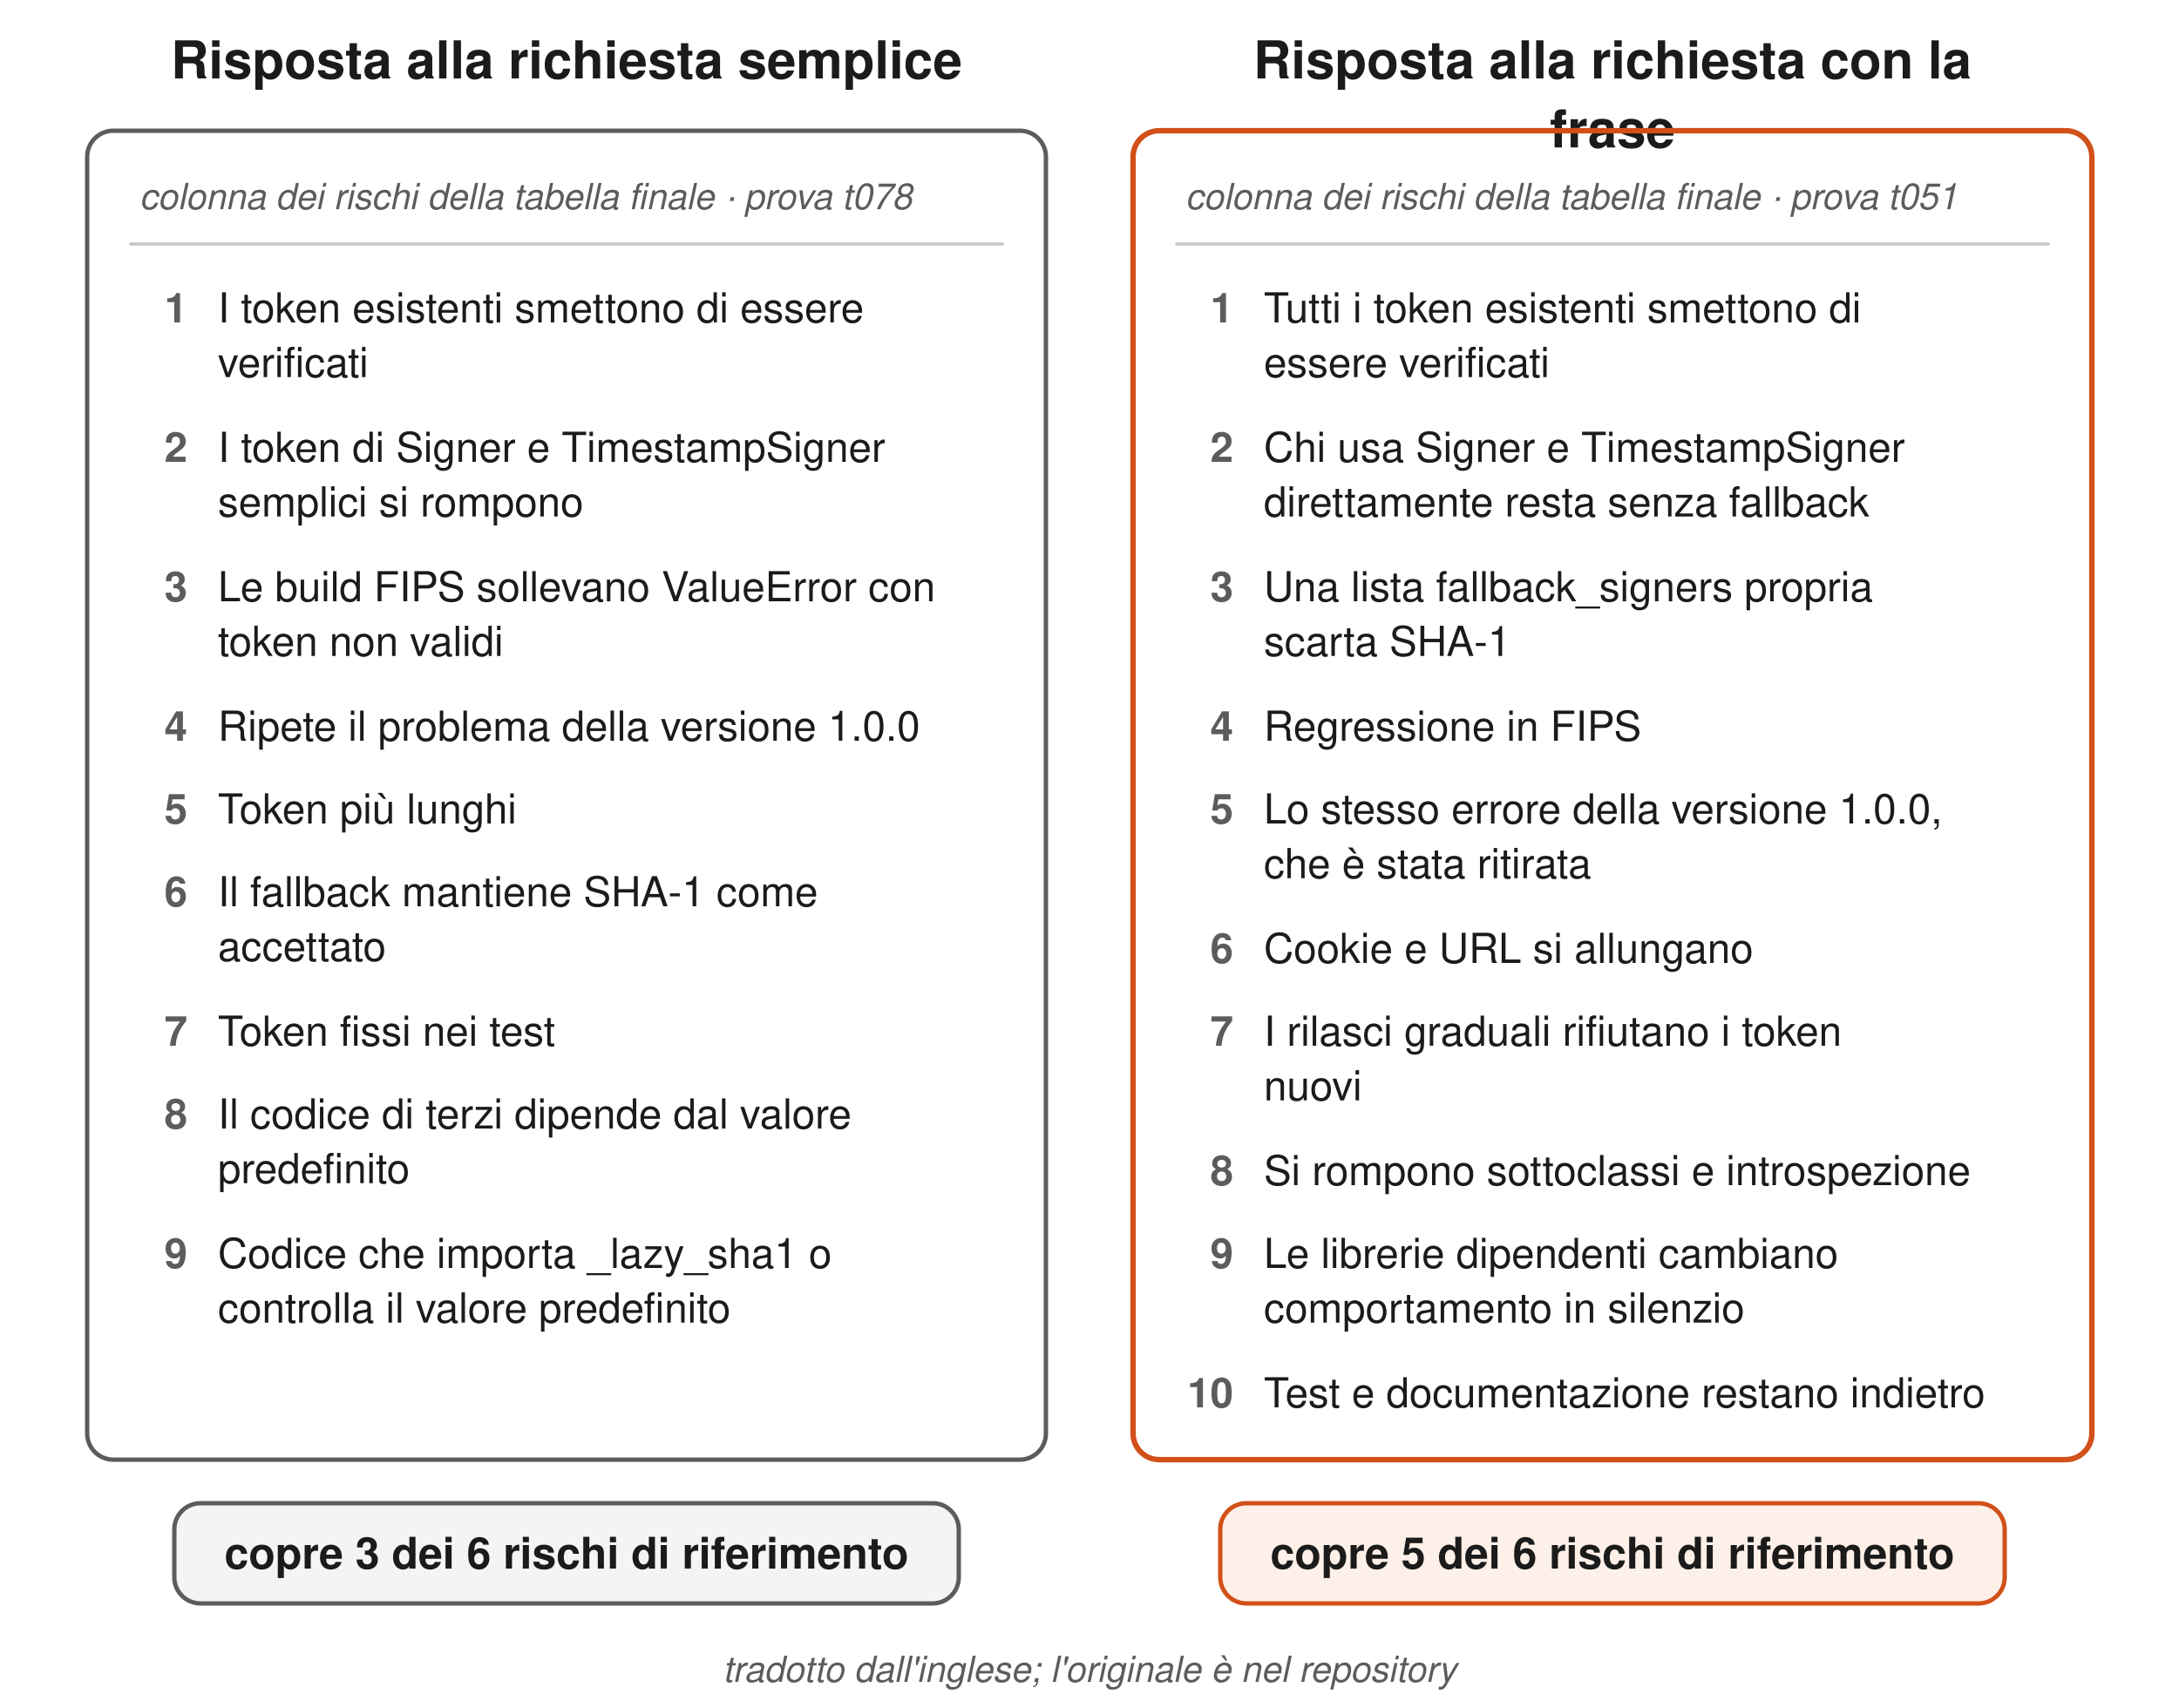
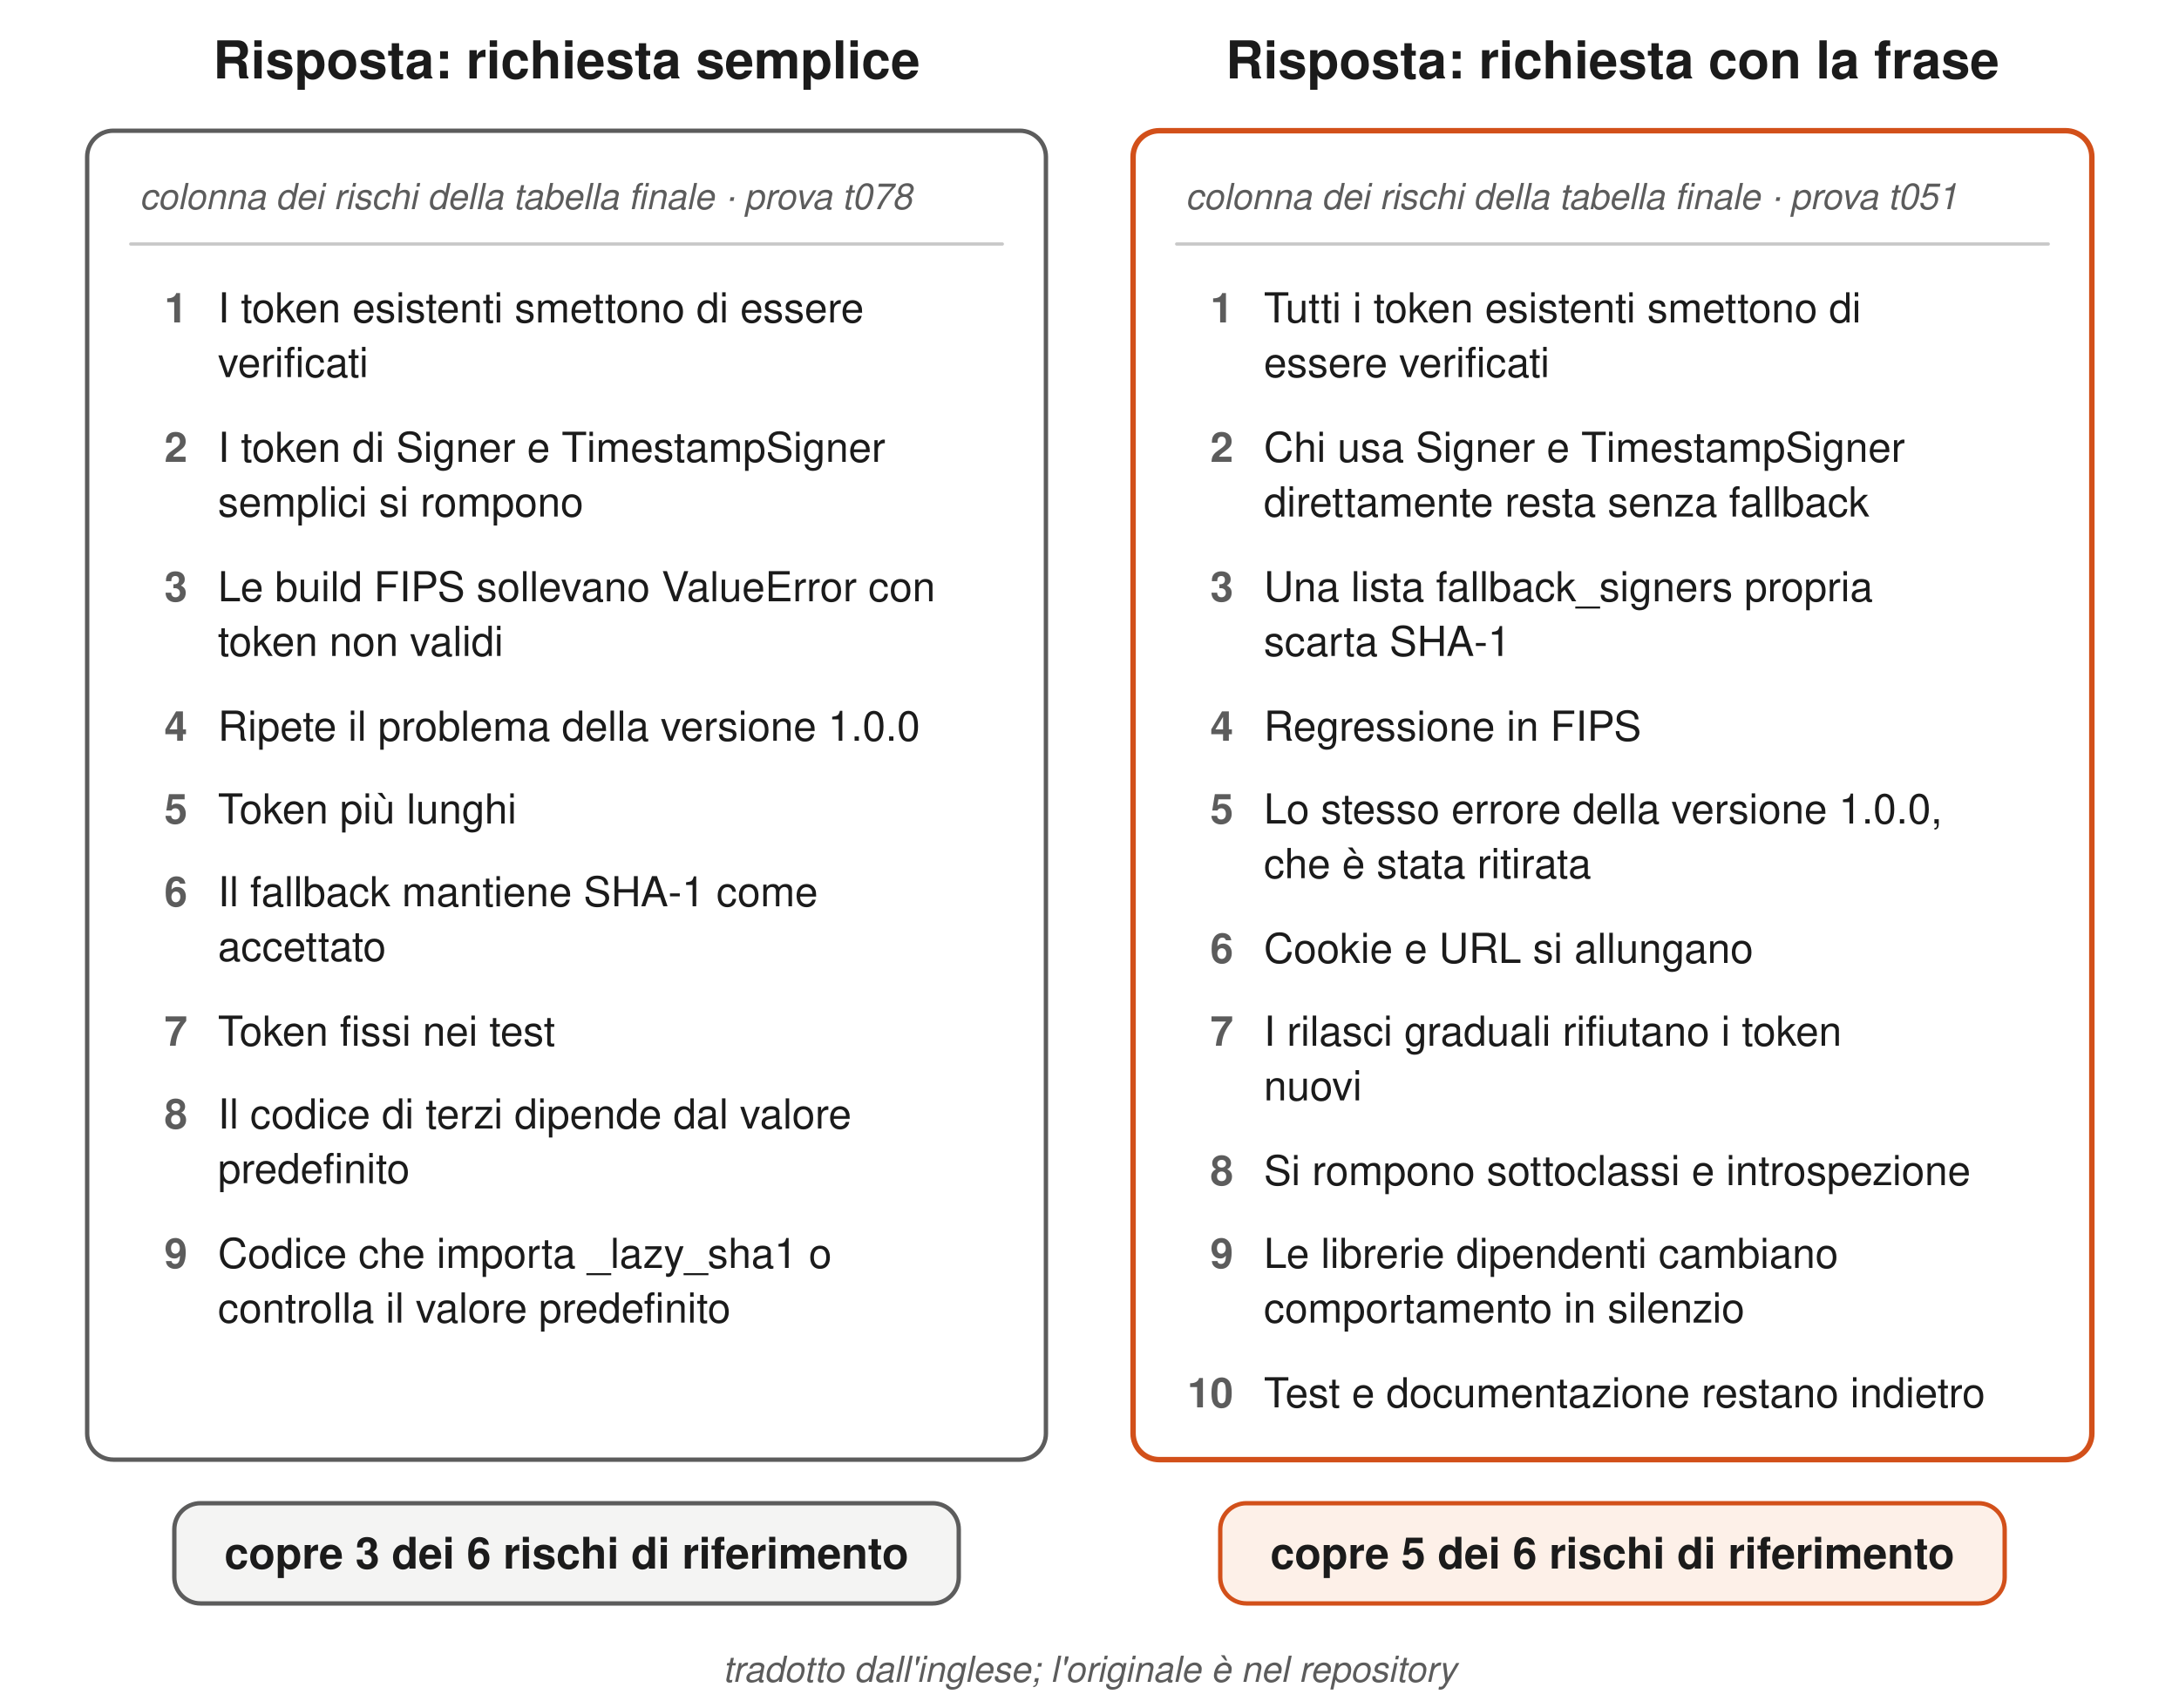
<svg xmlns="http://www.w3.org/2000/svg" viewBox="0 0 1000 784" width="1000" height="784">
-   <text x="260" y="36" font-family="Helvetica Neue, Helvetica, Arial, sans-serif" font-size="24" font-weight="700" fill="#1b1b1b" text-anchor="middle">Risposta alla richiesta semplice</text>
+   <text x="260" y="36" font-family="Helvetica Neue, Helvetica, Arial, sans-serif" font-size="24" font-weight="700" fill="#1b1b1b" text-anchor="middle">Risposta: richiesta semplice</text>
  <rect x="40" y="60" width="440" height="610" rx="12" fill="none" stroke="#5c5c5c" stroke-width="2" />
  <text x="64" y="96" font-family="Helvetica Neue, Helvetica, Arial, sans-serif" font-size="16.5" font-weight="400" fill="#5c5c5c" text-anchor="start" font-style="italic">colonna dei rischi della tabella finale · prova t078</text>
  <line x1="60" y1="112" x2="460" y2="112" stroke="#c8c8c8" stroke-width="1.5" stroke-linecap="round" />
  <text x="86" y="148" font-family="Helvetica Neue, Helvetica, Arial, sans-serif" font-size="19" font-weight="600" fill="#5c5c5c" text-anchor="end">1</text>
  <text x="100" y="148" font-family="Helvetica Neue, Helvetica, Arial, sans-serif" font-size="19" font-weight="400" fill="#1b1b1b" text-anchor="start">I token esistenti smettono di essere</text>
  <text x="100" y="173.08" font-family="Helvetica Neue, Helvetica, Arial, sans-serif" font-size="19" font-weight="400" fill="#1b1b1b" text-anchor="start">verificati</text>
  <text x="86" y="212" font-family="Helvetica Neue, Helvetica, Arial, sans-serif" font-size="19" font-weight="600" fill="#5c5c5c" text-anchor="end">2</text>
  <text x="100" y="212" font-family="Helvetica Neue, Helvetica, Arial, sans-serif" font-size="19" font-weight="400" fill="#1b1b1b" text-anchor="start">I token di Signer e TimestampSigner</text>
  <text x="100" y="237.08" font-family="Helvetica Neue, Helvetica, Arial, sans-serif" font-size="19" font-weight="400" fill="#1b1b1b" text-anchor="start">semplici si rompono</text>
  <text x="86" y="276" font-family="Helvetica Neue, Helvetica, Arial, sans-serif" font-size="19" font-weight="600" fill="#5c5c5c" text-anchor="end">3</text>
  <text x="100" y="276" font-family="Helvetica Neue, Helvetica, Arial, sans-serif" font-size="19" font-weight="400" fill="#1b1b1b" text-anchor="start">Le build FIPS sollevano ValueError con</text>
  <text x="100" y="301.08" font-family="Helvetica Neue, Helvetica, Arial, sans-serif" font-size="19" font-weight="400" fill="#1b1b1b" text-anchor="start">token non validi</text>
  <text x="86" y="340" font-family="Helvetica Neue, Helvetica, Arial, sans-serif" font-size="19" font-weight="600" fill="#5c5c5c" text-anchor="end">4</text>
  <text x="100" y="340" font-family="Helvetica Neue, Helvetica, Arial, sans-serif" font-size="19" font-weight="400" fill="#1b1b1b" text-anchor="start">Ripete il problema della versione 1.0.0</text>
  <text x="86" y="378" font-family="Helvetica Neue, Helvetica, Arial, sans-serif" font-size="19" font-weight="600" fill="#5c5c5c" text-anchor="end">5</text>
  <text x="100" y="378" font-family="Helvetica Neue, Helvetica, Arial, sans-serif" font-size="19" font-weight="400" fill="#1b1b1b" text-anchor="start">Token più lunghi</text>
  <text x="86" y="416" font-family="Helvetica Neue, Helvetica, Arial, sans-serif" font-size="19" font-weight="600" fill="#5c5c5c" text-anchor="end">6</text>
  <text x="100" y="416" font-family="Helvetica Neue, Helvetica, Arial, sans-serif" font-size="19" font-weight="400" fill="#1b1b1b" text-anchor="start">Il fallback mantiene SHA-1 come</text>
  <text x="100" y="441.08" font-family="Helvetica Neue, Helvetica, Arial, sans-serif" font-size="19" font-weight="400" fill="#1b1b1b" text-anchor="start">accettato</text>
  <text x="86" y="480" font-family="Helvetica Neue, Helvetica, Arial, sans-serif" font-size="19" font-weight="600" fill="#5c5c5c" text-anchor="end">7</text>
  <text x="100" y="480" font-family="Helvetica Neue, Helvetica, Arial, sans-serif" font-size="19" font-weight="400" fill="#1b1b1b" text-anchor="start">Token fissi nei test</text>
  <text x="86" y="518" font-family="Helvetica Neue, Helvetica, Arial, sans-serif" font-size="19" font-weight="600" fill="#5c5c5c" text-anchor="end">8</text>
  <text x="100" y="518" font-family="Helvetica Neue, Helvetica, Arial, sans-serif" font-size="19" font-weight="400" fill="#1b1b1b" text-anchor="start">Il codice di terzi dipende dal valore</text>
  <text x="100" y="543.08" font-family="Helvetica Neue, Helvetica, Arial, sans-serif" font-size="19" font-weight="400" fill="#1b1b1b" text-anchor="start">predefinito</text>
  <text x="86" y="582" font-family="Helvetica Neue, Helvetica, Arial, sans-serif" font-size="19" font-weight="600" fill="#5c5c5c" text-anchor="end">9</text>
  <text x="100" y="582" font-family="Helvetica Neue, Helvetica, Arial, sans-serif" font-size="19" font-weight="400" fill="#1b1b1b" text-anchor="start">Codice che importa _lazy_sha1 o</text>
  <text x="100" y="607.08" font-family="Helvetica Neue, Helvetica, Arial, sans-serif" font-size="19" font-weight="400" fill="#1b1b1b" text-anchor="start">controlla il valore predefinito</text>
  <rect x="80" y="690" width="360" height="46" rx="12" fill="#f4f4f3" stroke="#5c5c5c" stroke-width="2" />
  <text x="260" y="720" font-family="Helvetica Neue, Helvetica, Arial, sans-serif" font-size="20" font-weight="700" fill="#1b1b1b" text-anchor="middle">copre 3 dei 6 rischi di riferimento</text>
-   <text x="740" y="36" font-family="Helvetica Neue, Helvetica, Arial, sans-serif" font-size="24" font-weight="700" fill="#1b1b1b" text-anchor="middle">Risposta alla richiesta con la</text>
-   <text x="740" y="67.68" font-family="Helvetica Neue, Helvetica, Arial, sans-serif" font-size="24" font-weight="700" fill="#1b1b1b" text-anchor="middle">frase</text>
+   <text x="740" y="36" font-family="Helvetica Neue, Helvetica, Arial, sans-serif" font-size="24" font-weight="700" fill="#1b1b1b" text-anchor="middle">Risposta: richiesta con la frase</text>
  <rect x="520" y="60" width="440" height="610" rx="12" fill="none" stroke="#d2501a" stroke-width="2.5" />
  <text x="544" y="96" font-family="Helvetica Neue, Helvetica, Arial, sans-serif" font-size="16.5" font-weight="400" fill="#5c5c5c" text-anchor="start" font-style="italic">colonna dei rischi della tabella finale · prova t051</text>
  <line x1="540" y1="112" x2="940" y2="112" stroke="#c8c8c8" stroke-width="1.5" stroke-linecap="round" />
  <text x="566" y="148" font-family="Helvetica Neue, Helvetica, Arial, sans-serif" font-size="19" font-weight="600" fill="#5c5c5c" text-anchor="end">1</text>
  <text x="580" y="148" font-family="Helvetica Neue, Helvetica, Arial, sans-serif" font-size="19" font-weight="400" fill="#1b1b1b" text-anchor="start">Tutti i token esistenti smettono di</text>
  <text x="580" y="173.08" font-family="Helvetica Neue, Helvetica, Arial, sans-serif" font-size="19" font-weight="400" fill="#1b1b1b" text-anchor="start">essere verificati</text>
  <text x="566" y="212" font-family="Helvetica Neue, Helvetica, Arial, sans-serif" font-size="19" font-weight="600" fill="#5c5c5c" text-anchor="end">2</text>
  <text x="580" y="212" font-family="Helvetica Neue, Helvetica, Arial, sans-serif" font-size="19" font-weight="400" fill="#1b1b1b" text-anchor="start">Chi usa Signer e TimestampSigner</text>
  <text x="580" y="237.08" font-family="Helvetica Neue, Helvetica, Arial, sans-serif" font-size="19" font-weight="400" fill="#1b1b1b" text-anchor="start">direttamente resta senza fallback</text>
  <text x="566" y="276" font-family="Helvetica Neue, Helvetica, Arial, sans-serif" font-size="19" font-weight="600" fill="#5c5c5c" text-anchor="end">3</text>
  <text x="580" y="276" font-family="Helvetica Neue, Helvetica, Arial, sans-serif" font-size="19" font-weight="400" fill="#1b1b1b" text-anchor="start">Una lista fallback_signers propria</text>
  <text x="580" y="301.08" font-family="Helvetica Neue, Helvetica, Arial, sans-serif" font-size="19" font-weight="400" fill="#1b1b1b" text-anchor="start">scarta SHA-1</text>
  <text x="566" y="340" font-family="Helvetica Neue, Helvetica, Arial, sans-serif" font-size="19" font-weight="600" fill="#5c5c5c" text-anchor="end">4</text>
  <text x="580" y="340" font-family="Helvetica Neue, Helvetica, Arial, sans-serif" font-size="19" font-weight="400" fill="#1b1b1b" text-anchor="start">Regressione in FIPS</text>
  <text x="566" y="378" font-family="Helvetica Neue, Helvetica, Arial, sans-serif" font-size="19" font-weight="600" fill="#5c5c5c" text-anchor="end">5</text>
  <text x="580" y="378" font-family="Helvetica Neue, Helvetica, Arial, sans-serif" font-size="19" font-weight="400" fill="#1b1b1b" text-anchor="start">Lo stesso errore della versione 1.0.0,</text>
  <text x="580" y="403.08" font-family="Helvetica Neue, Helvetica, Arial, sans-serif" font-size="19" font-weight="400" fill="#1b1b1b" text-anchor="start">che è stata ritirata</text>
  <text x="566" y="442" font-family="Helvetica Neue, Helvetica, Arial, sans-serif" font-size="19" font-weight="600" fill="#5c5c5c" text-anchor="end">6</text>
  <text x="580" y="442" font-family="Helvetica Neue, Helvetica, Arial, sans-serif" font-size="19" font-weight="400" fill="#1b1b1b" text-anchor="start">Cookie e URL si allungano</text>
  <text x="566" y="480" font-family="Helvetica Neue, Helvetica, Arial, sans-serif" font-size="19" font-weight="600" fill="#5c5c5c" text-anchor="end">7</text>
  <text x="580" y="480" font-family="Helvetica Neue, Helvetica, Arial, sans-serif" font-size="19" font-weight="400" fill="#1b1b1b" text-anchor="start">I rilasci graduali rifiutano i token</text>
  <text x="580" y="505.08" font-family="Helvetica Neue, Helvetica, Arial, sans-serif" font-size="19" font-weight="400" fill="#1b1b1b" text-anchor="start">nuovi</text>
  <text x="566" y="544" font-family="Helvetica Neue, Helvetica, Arial, sans-serif" font-size="19" font-weight="600" fill="#5c5c5c" text-anchor="end">8</text>
  <text x="580" y="544" font-family="Helvetica Neue, Helvetica, Arial, sans-serif" font-size="19" font-weight="400" fill="#1b1b1b" text-anchor="start">Si rompono sottoclassi e introspezione</text>
  <text x="566" y="582" font-family="Helvetica Neue, Helvetica, Arial, sans-serif" font-size="19" font-weight="600" fill="#5c5c5c" text-anchor="end">9</text>
  <text x="580" y="582" font-family="Helvetica Neue, Helvetica, Arial, sans-serif" font-size="19" font-weight="400" fill="#1b1b1b" text-anchor="start">Le librerie dipendenti cambiano</text>
  <text x="580" y="607.08" font-family="Helvetica Neue, Helvetica, Arial, sans-serif" font-size="19" font-weight="400" fill="#1b1b1b" text-anchor="start">comportamento in silenzio</text>
  <text x="566" y="646" font-family="Helvetica Neue, Helvetica, Arial, sans-serif" font-size="19" font-weight="600" fill="#5c5c5c" text-anchor="end">10</text>
  <text x="580" y="646" font-family="Helvetica Neue, Helvetica, Arial, sans-serif" font-size="19" font-weight="400" fill="#1b1b1b" text-anchor="start">Test e documentazione restano indietro</text>
  <rect x="560" y="690" width="360" height="46" rx="12" fill="#fdf0e8" stroke="#d2501a" stroke-width="2" />
  <text x="740" y="720" font-family="Helvetica Neue, Helvetica, Arial, sans-serif" font-size="20" font-weight="700" fill="#1b1b1b" text-anchor="middle">copre 5 dei 6 rischi di riferimento</text>
  <text x="500.0" y="772" font-family="Helvetica Neue, Helvetica, Arial, sans-serif" font-size="16.5" font-weight="400" fill="#5c5c5c" text-anchor="middle" font-style="italic">tradotto dall'inglese; l'originale è nel repository</text>
</svg>
